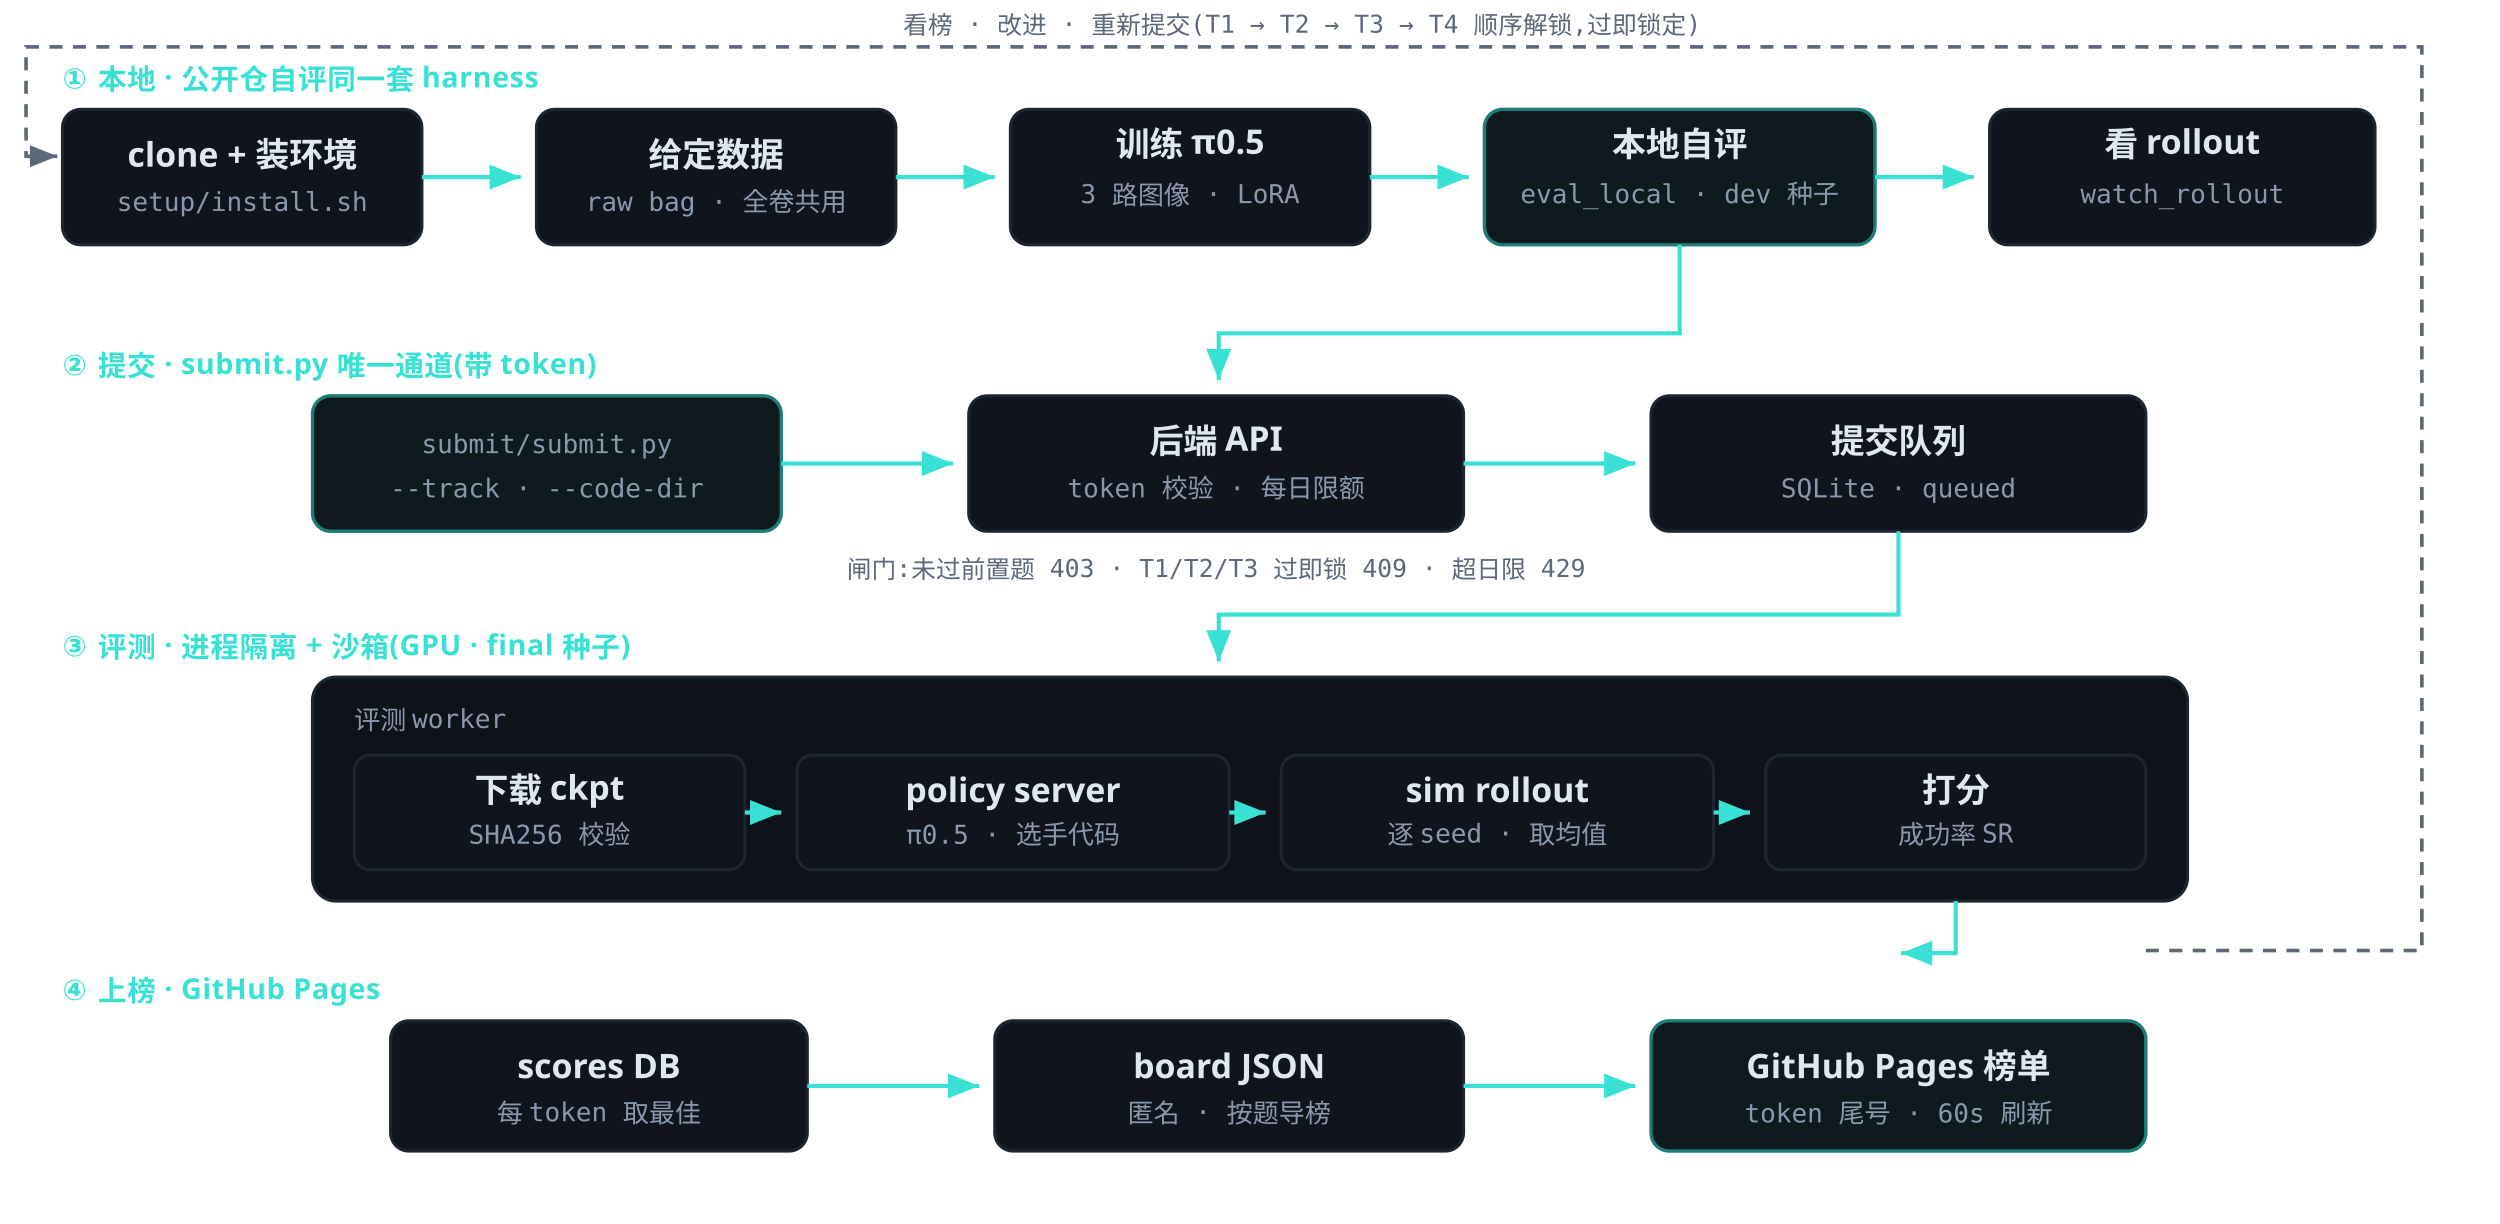
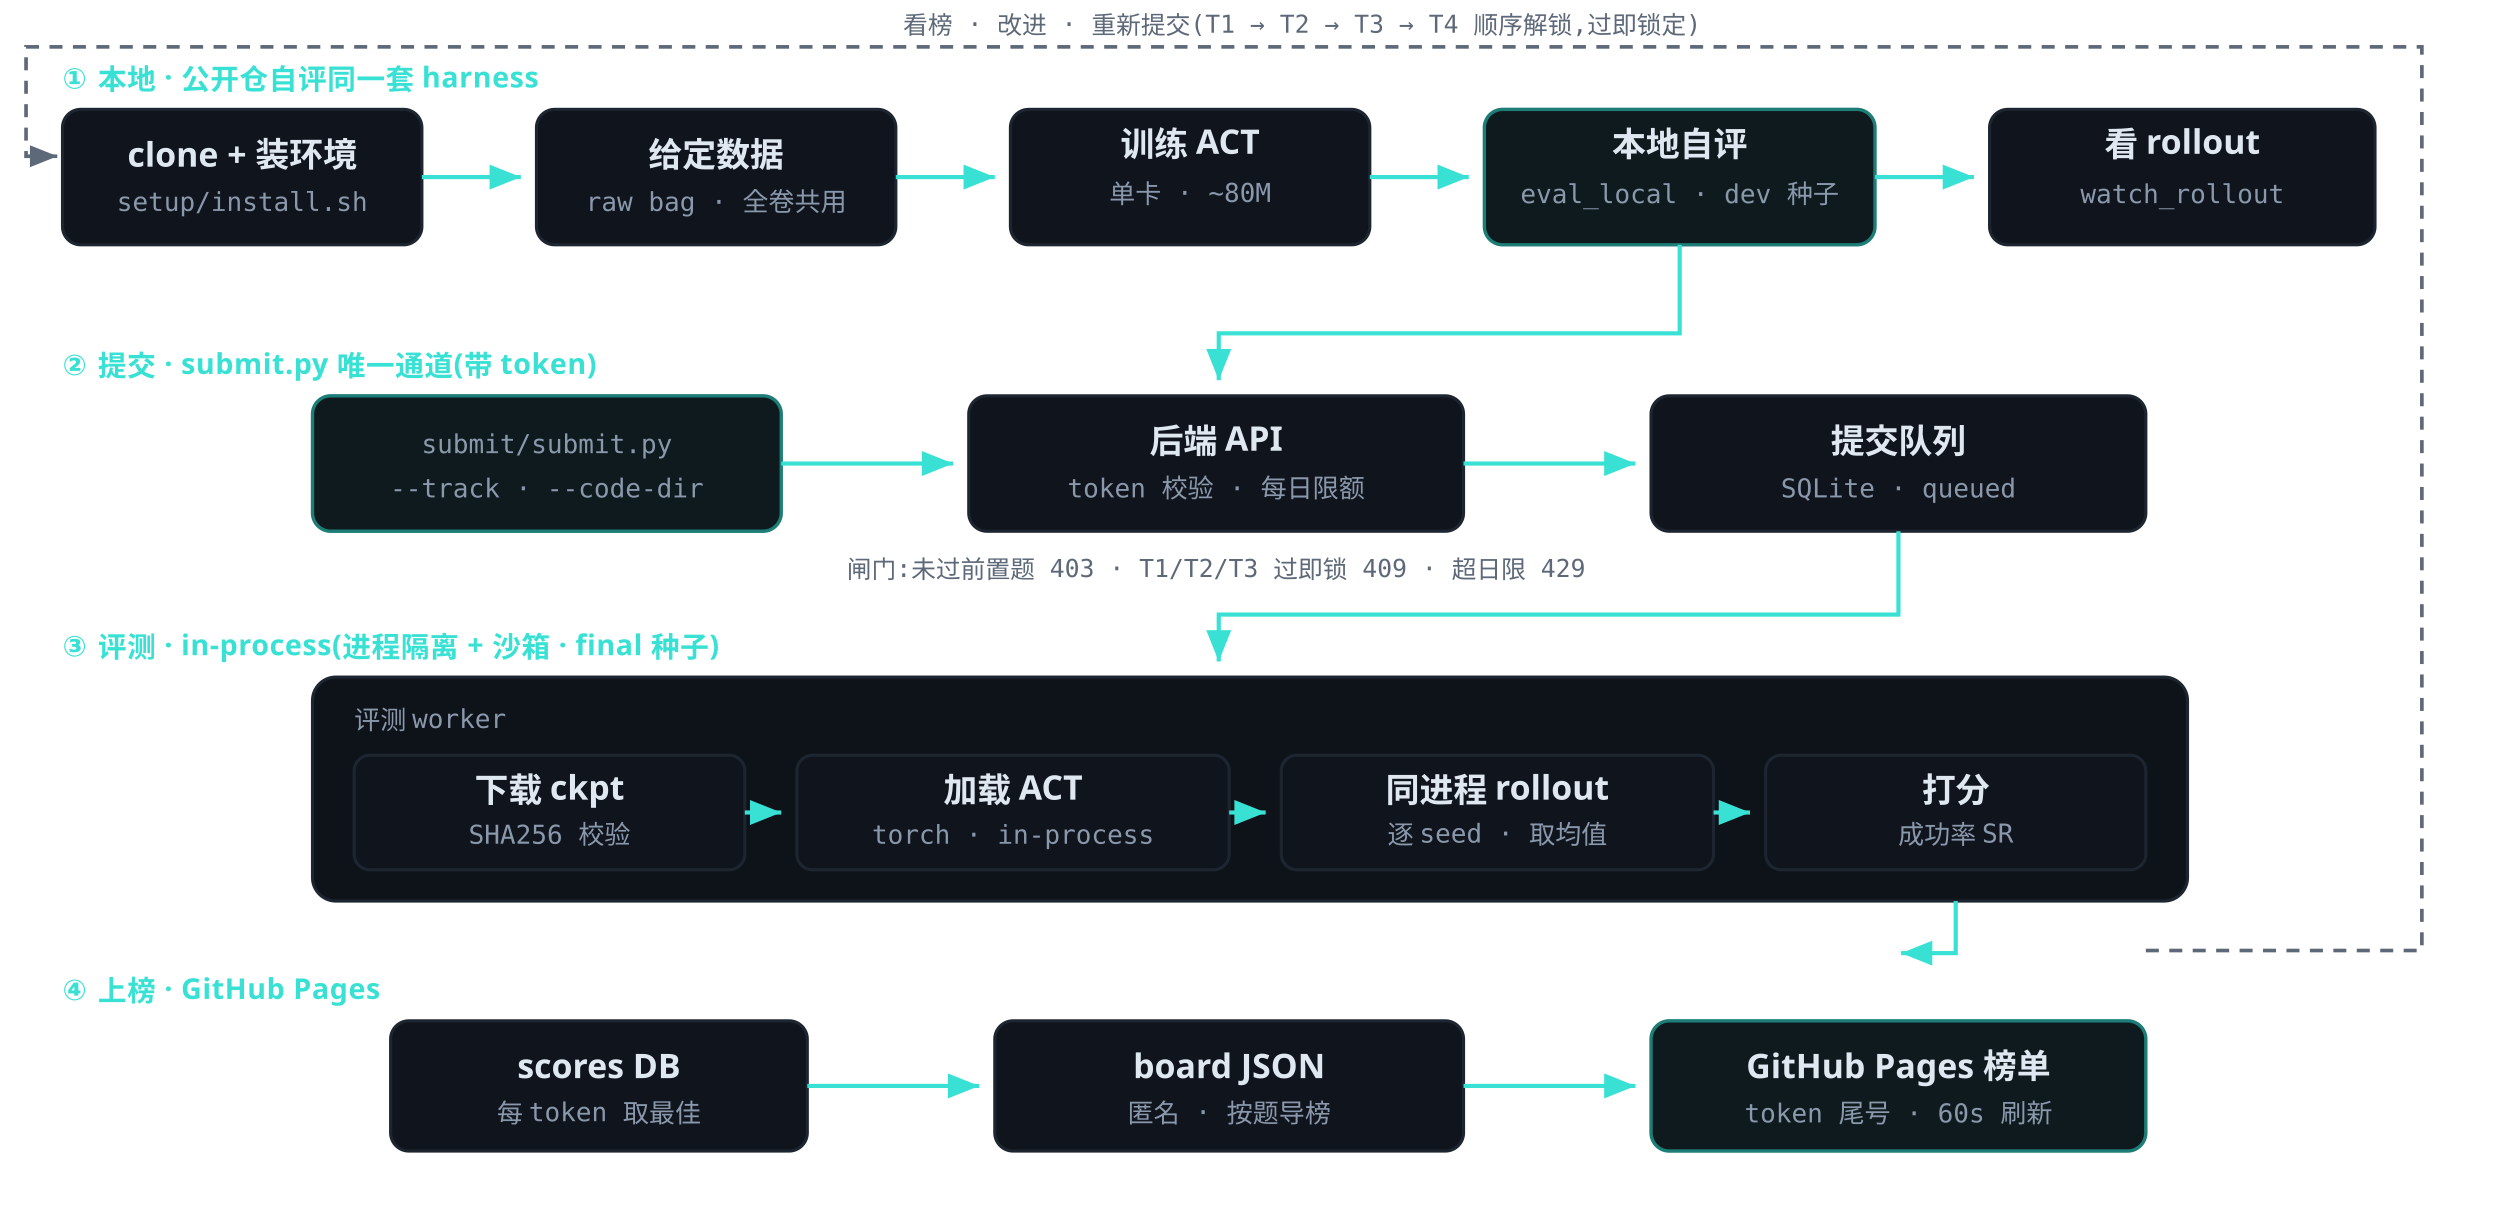
<svg xmlns="http://www.w3.org/2000/svg" viewBox="0 0 960 470" role="img" aria-label="troncamp 提交与评测流程:本地 clone 到上榜的端到端数据流" font-family="'PingFang SC','Microsoft YaHei',system-ui,sans-serif" style="width:100%;height:auto;background:#0b0e14;border-radius:6px">
  <defs>
    <marker id="ah" markerWidth="10" markerHeight="10" refX="7.5" refY="3" orient="auto">
      <path d="M0,0 L7.5,3 L0,6 Z" fill="#38e1d4" />
    </marker>
    <marker id="ahd" markerWidth="10" markerHeight="10" refX="7.5" refY="3" orient="auto">
      <path d="M0,0 L7.5,3 L0,6 Z" fill="#5d6878" />
    </marker>
    <style>
      .t{fill:#dfe7f1;font-size:13px;font-weight:700}
      .s{fill:#8a98ac;font-size:10px;font-family:ui-monospace,'JetBrains Mono',Consolas,monospace}
      .c{fill:#5d6878;font-size:9.5px;font-family:ui-monospace,'JetBrains Mono',Consolas,monospace}
      .band{fill:#38e1d4;font-size:11px;font-weight:700;letter-spacing:.02em}
      .node{fill:#10141c;stroke:#1d2530;stroke-width:1.2}
      .key{fill:#0e1a1d;stroke:#1d7d77;stroke-width:1.3}
      .ln{stroke:#38e1d4;stroke-width:1.6;fill:none}
    </style>
  </defs>
  <path d="M824,365 H930 V18 H10 V60 H22" fill="none" stroke="#5d6878" stroke-width="1.4" stroke-dasharray="5 4" marker-end="url(#ahd)" />
  <text x="500" y="13" text-anchor="middle" class="c" fill="#8a98ac">看榜 · 改进 · 重新提交(T1 → T2 → T3 → T4 顺序解锁,过即锁定)</text>
  <text x="24" y="34" class="band">① 本地 · 公开仓自评同一套 harness</text>
  <rect class="node" x="24" y="42" width="138" height="52" rx="7" />
  <text x="93" y="64" text-anchor="middle" class="t">clone + 装环境</text>
  <text x="93" y="81" text-anchor="middle" class="s">setup/install.sh</text>
  <rect class="node" x="206" y="42" width="138" height="52" rx="7" />
  <text x="275" y="64" text-anchor="middle" class="t">给定数据</text>
  <text x="275" y="81" text-anchor="middle" class="s">raw bag · 全卷共用</text>
  <rect class="node" x="388" y="42" width="138" height="52" rx="7" />
-   <text x="457" y="60" text-anchor="middle" class="t" font-size="12.5">训练 π0.5</text>
-   <text x="457" y="78" text-anchor="middle" class="s">3 路图像 · LoRA</text>
+   <text x="457" y="60" text-anchor="middle" class="t" font-size="12.5">训练 ACT</text>
+   <text x="457" y="78" text-anchor="middle" class="s">单卡 · ~80M</text>
  <rect class="key" x="570" y="42" width="150" height="52" rx="7" />
  <text x="645" y="60" text-anchor="middle" class="t" font-size="12.5">本地自评</text>
  <text x="645" y="78" text-anchor="middle" class="s">eval_local · dev 种子</text>
  <rect class="node" x="764" y="42" width="148" height="52" rx="7" />
  <text x="838" y="60" text-anchor="middle" class="t" font-size="12.5">看 rollout</text>
  <text x="838" y="78" text-anchor="middle" class="s">watch_rollout</text>
  <line class="ln" x1="162" y1="68" x2="200" y2="68" marker-end="url(#ah)" />
  <line class="ln" x1="344" y1="68" x2="382" y2="68" marker-end="url(#ah)" />
  <line class="ln" x1="526" y1="68" x2="564" y2="68" marker-end="url(#ah)" />
  <line class="ln" x1="720" y1="68" x2="758" y2="68" marker-end="url(#ah)" />
  <path d="M645,94 V128 H468 V146" class="ln" marker-end="url(#ah)" />
  <text x="24" y="144" class="band">② 提交 · submit.py 唯一通道(带 token)</text>
  <rect class="key" x="120" y="152" width="180" height="52" rx="7" />
  <text x="210" y="174" text-anchor="middle" class="s" fill="#38e1d4" font-size="11">submit/submit.py</text>
  <text x="210" y="191" text-anchor="middle" class="s">--track · --code-dir</text>
  <rect class="node" x="372" y="152" width="190" height="52" rx="7" />
  <text x="467" y="174" text-anchor="middle" class="t" font-size="12.5">后端 API</text>
  <text x="467" y="191" text-anchor="middle" class="s">token 校验 · 每日限额</text>
  <rect class="node" x="634" y="152" width="190" height="52" rx="7" />
  <text x="729" y="174" text-anchor="middle" class="t">提交队列</text>
  <text x="729" y="191" text-anchor="middle" class="s">SQLite · queued</text>
  <line class="ln" x1="300" y1="178" x2="366" y2="178" marker-end="url(#ah)" />
  <line class="ln" x1="562" y1="178" x2="628" y2="178" marker-end="url(#ah)" />
  <text x="467" y="222" text-anchor="middle" class="c">闸门:未过前置题 403 · T1/T2/T3 过即锁 409 · 超日限 429</text>
  <path d="M729,204 V236 H468 V254" class="ln" marker-end="url(#ah)" />
-   <text x="24" y="252" class="band">③ 评测 · 进程隔离 + 沙箱(GPU · final 种子)</text>
+   <text x="24" y="252" class="band">③ 评测 · in-process(进程隔离 + 沙箱 · final 种子)</text>
  <rect x="120" y="260" width="720" height="86" rx="9" fill="#0e1219" stroke="#1d2530" stroke-width="1.2" />
  <text x="136" y="280" class="s" fill="#38e1d4" font-size="11">评测 worker</text>
  <rect class="node" x="136" y="290" width="150" height="44" rx="6" />
  <text x="211" y="308" text-anchor="middle" class="t" font-size="12">下载 ckpt</text>
  <text x="211" y="324" text-anchor="middle" class="s">SHA256 校验</text>
  <rect class="node" x="306" y="290" width="166" height="44" rx="6" />
-   <text x="389" y="308" text-anchor="middle" class="t" font-size="12">policy server</text>
-   <text x="389" y="324" text-anchor="middle" class="s">π0.5 · 选手代码</text>
+   <text x="389" y="308" text-anchor="middle" class="t" font-size="12">加载 ACT</text>
+   <text x="389" y="324" text-anchor="middle" class="s">torch · in-process</text>
  <rect class="node" x="492" y="290" width="166" height="44" rx="6" />
-   <text x="575" y="308" text-anchor="middle" class="t" font-size="12">sim rollout</text>
+   <text x="575" y="308" text-anchor="middle" class="t" font-size="12">同进程 rollout</text>
  <text x="575" y="324" text-anchor="middle" class="s">逐 seed · 取均值</text>
  <rect class="node" x="678" y="290" width="146" height="44" rx="6" />
  <text x="751" y="308" text-anchor="middle" class="t" font-size="12">打分</text>
  <text x="751" y="324" text-anchor="middle" class="s">成功率 SR</text>
  <line class="ln" x1="286" y1="312" x2="300" y2="312" marker-end="url(#ah)" />
  <line class="ln" x1="472" y1="312" x2="486" y2="312" marker-end="url(#ah)" />
  <line class="ln" x1="658" y1="312" x2="672" y2="312" marker-end="url(#ah)" />
  <path d="M751,346 V366 H730 V366" class="ln" marker-end="url(#ah)" />
  <text x="24" y="384" class="band">④ 上榜 · GitHub Pages</text>
  <rect class="node" x="150" y="392" width="160" height="50" rx="7" />
  <text x="230" y="414" text-anchor="middle" class="t">scores DB</text>
  <text x="230" y="431" text-anchor="middle" class="s">每 token 取最佳</text>
  <rect class="node" x="382" y="392" width="180" height="50" rx="7" />
  <text x="472" y="414" text-anchor="middle" class="t">board JSON</text>
  <text x="472" y="431" text-anchor="middle" class="s">匿名 · 按题导榜</text>
  <rect class="key" x="634" y="392" width="190" height="50" rx="7" />
  <text x="729" y="414" text-anchor="middle" class="t" fill="#38e1d4">GitHub Pages 榜单</text>
  <text x="729" y="431" text-anchor="middle" class="s">token 尾号 · 60s 刷新</text>
  <line class="ln" x1="310" y1="417" x2="376" y2="417" marker-end="url(#ah)" />
  <line class="ln" x1="562" y1="417" x2="628" y2="417" marker-end="url(#ah)" />
</svg>
